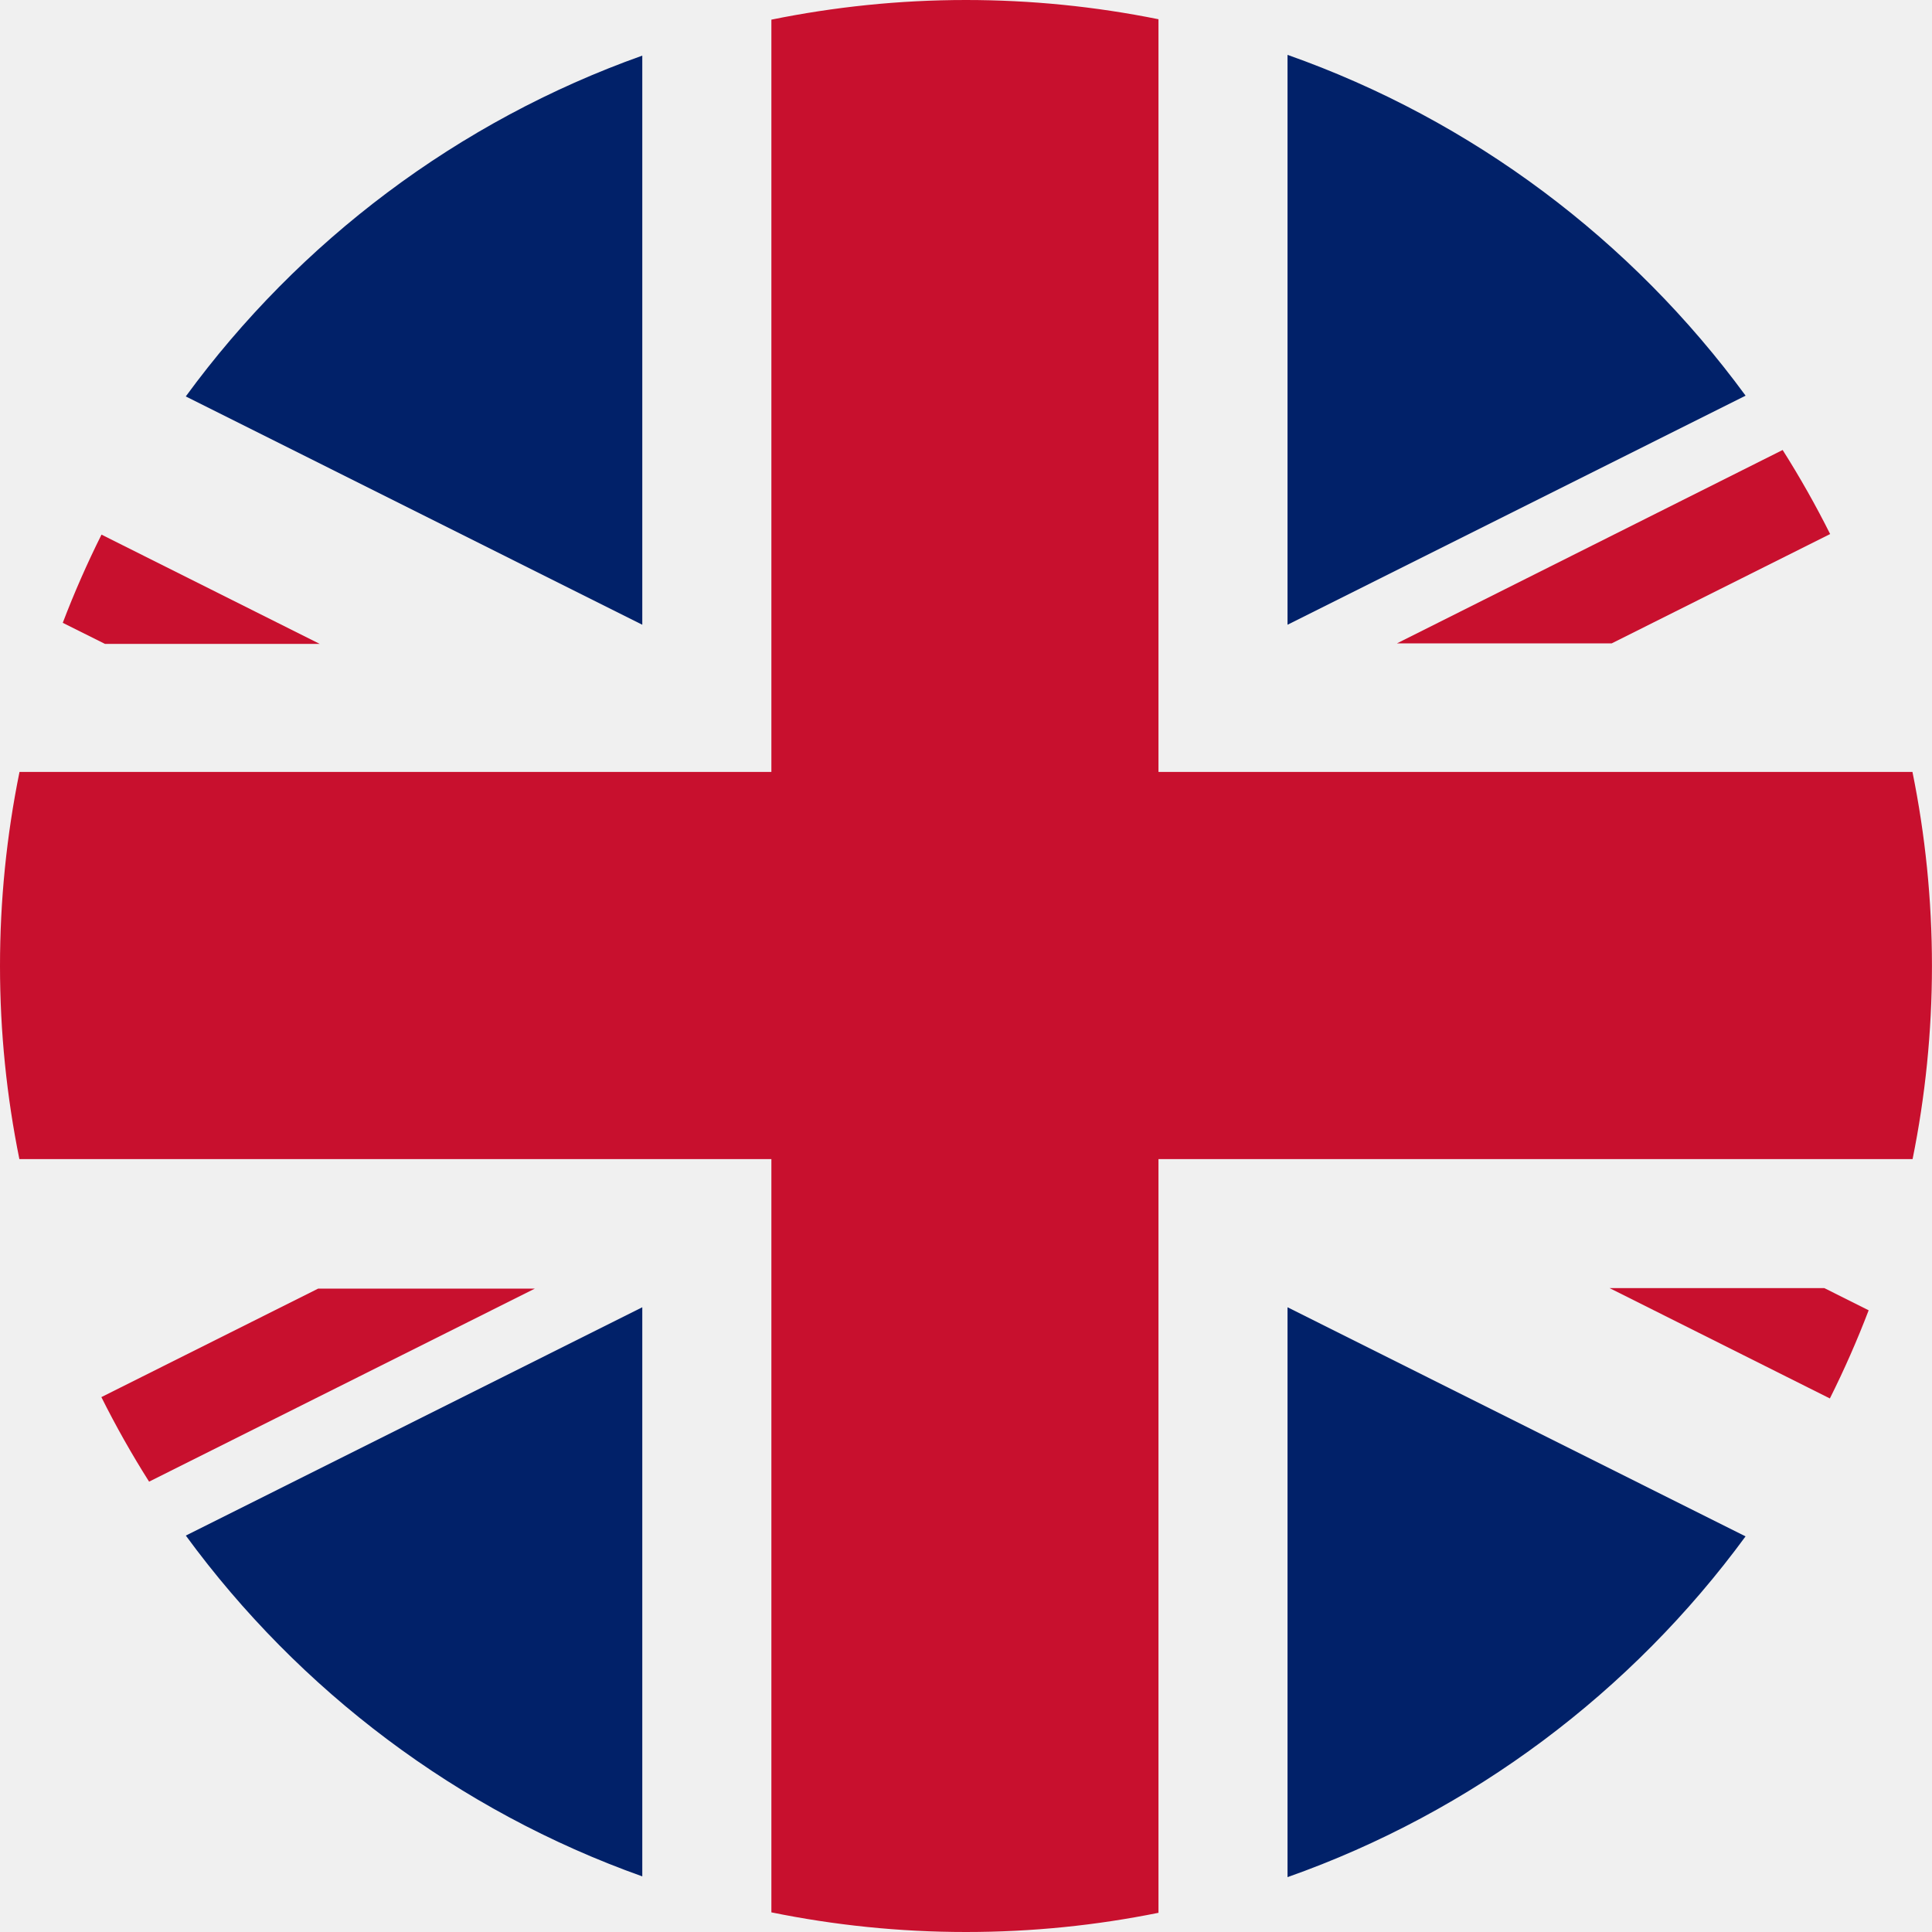
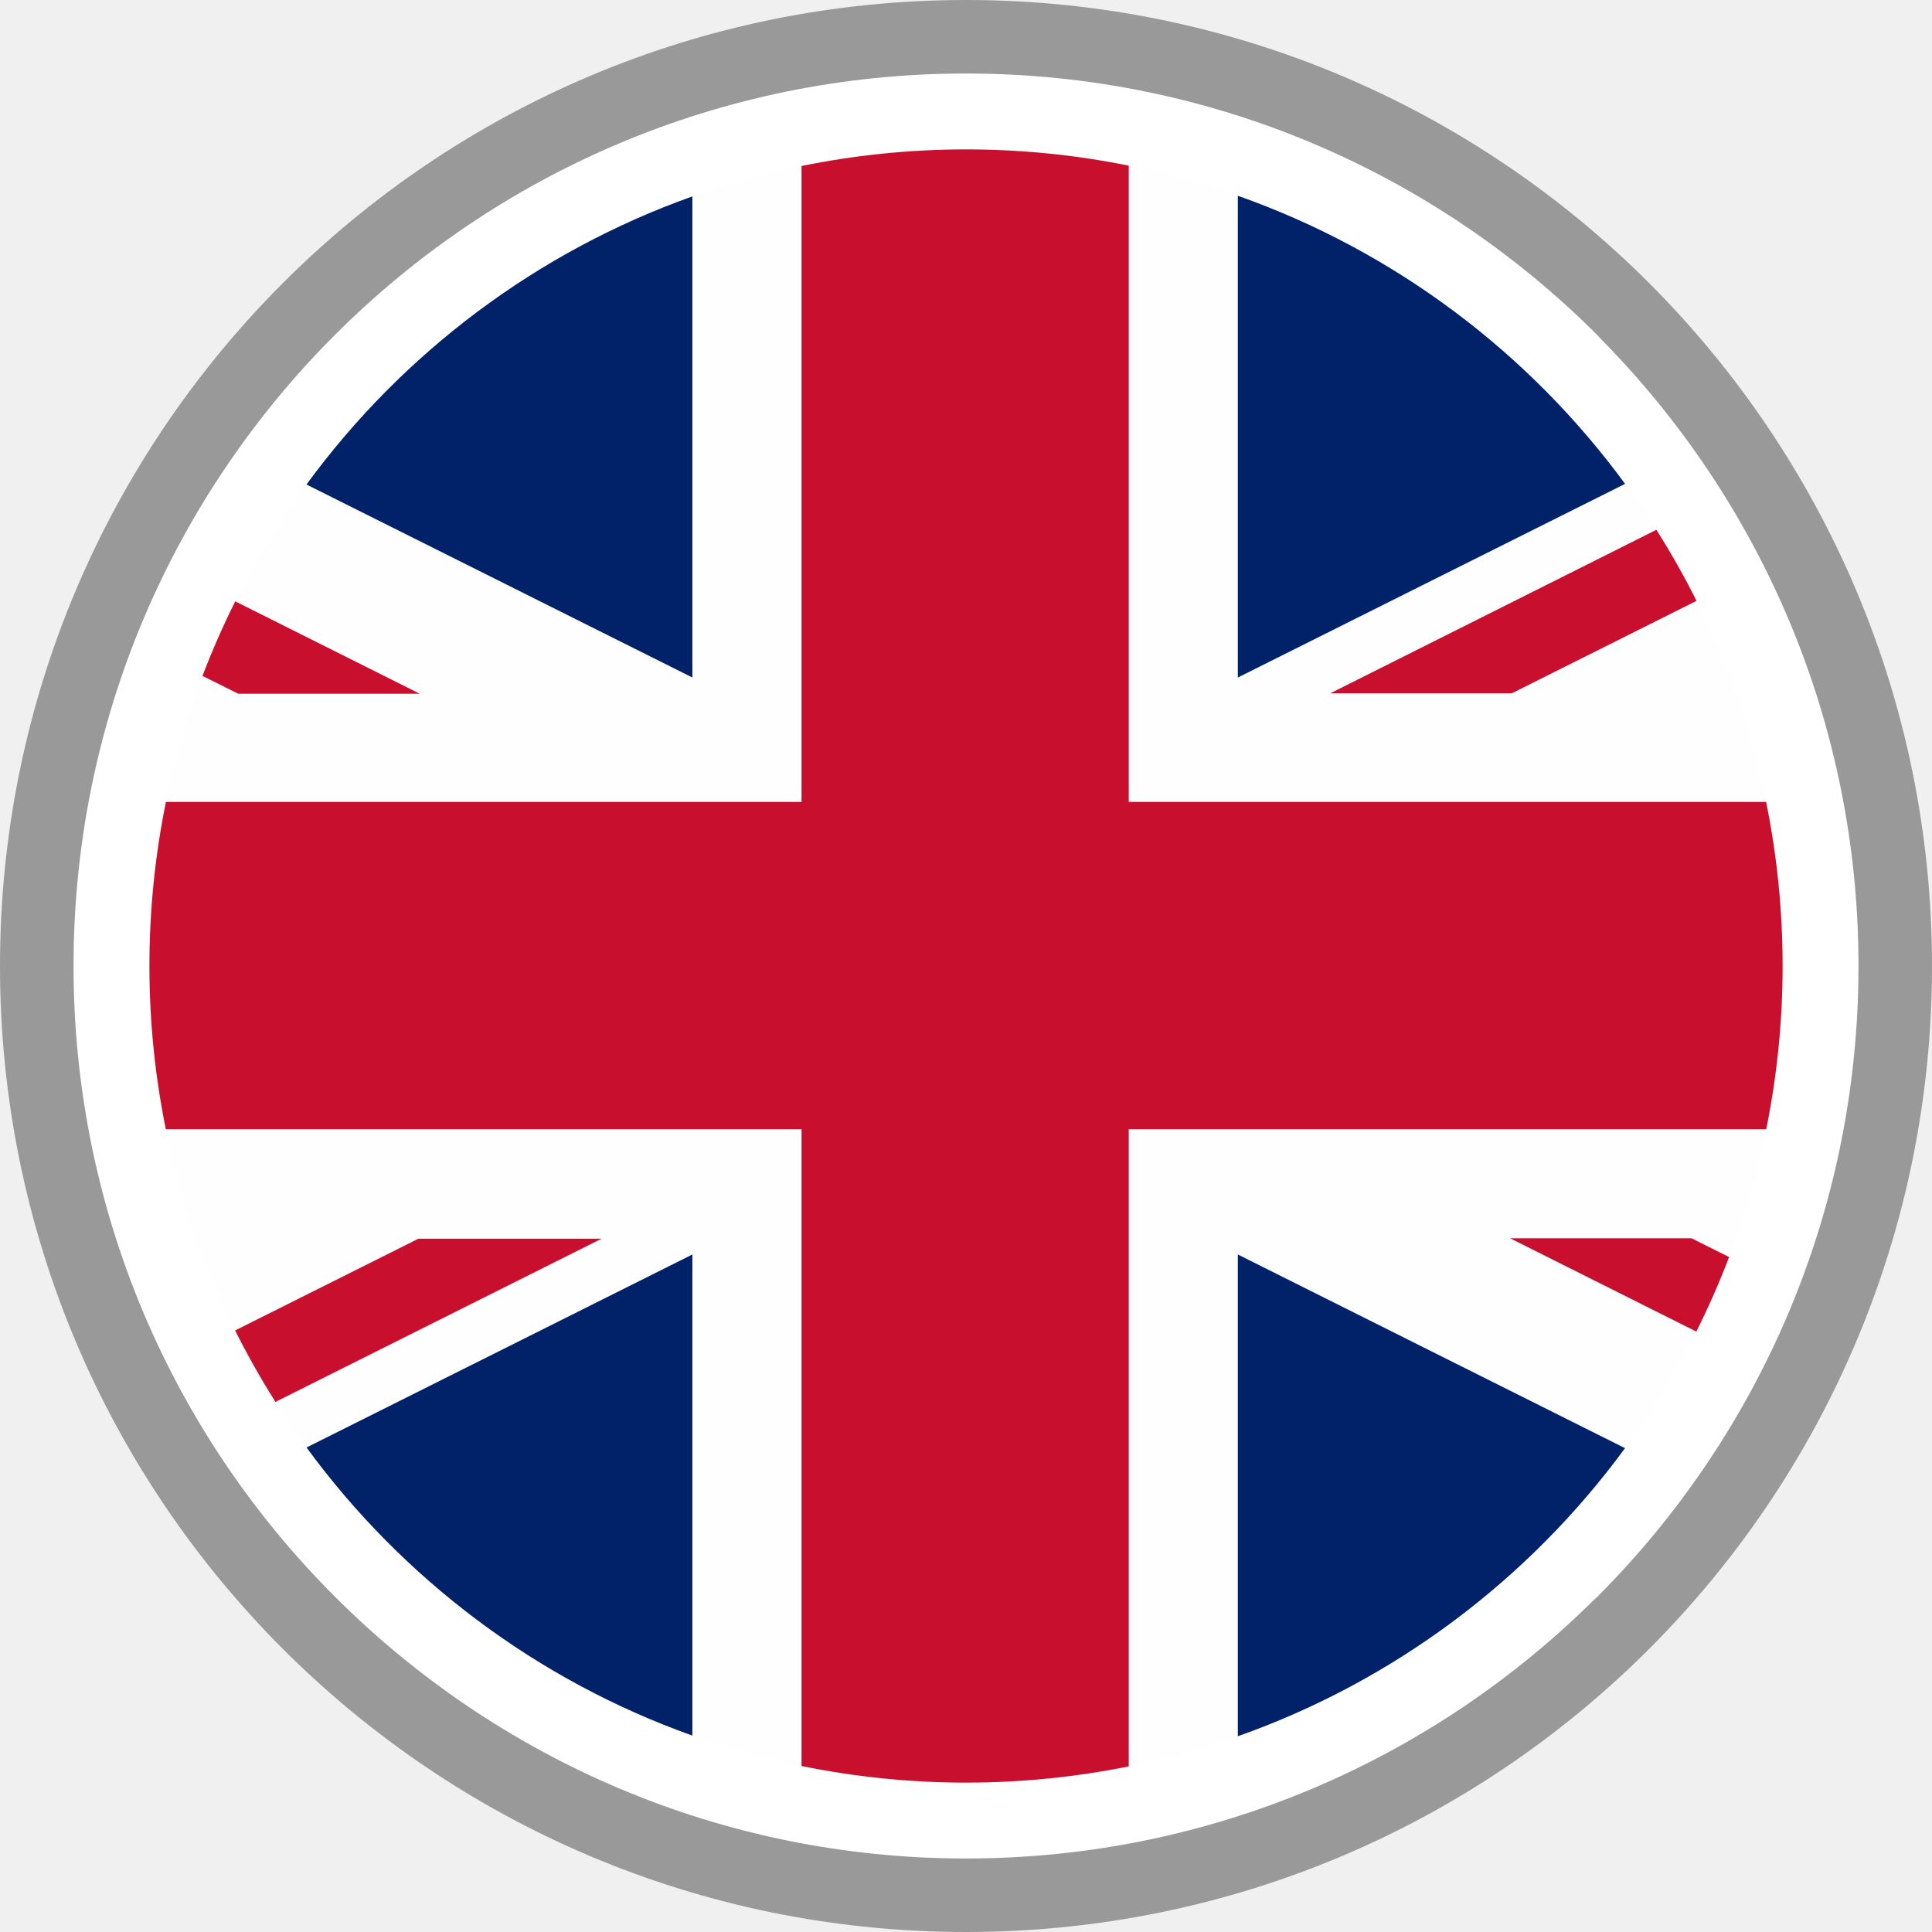
- <svg xmlns="http://www.w3.org/2000/svg" viewBox="0 0 432.81 432.82">
-   <defs>
-     <style>.cls-1{fill:#012169;}.cls-2{fill:#c8102e;}</style>
-   </defs>
-   <g id="Layer_1" image-rendering="optimizeQuality" shape-rendering="geometricPrecision" text-rendering="geometricPrecision">
-     <path class="cls-1" d="M143.89,139.96V12.46c-41.32,14.7-76.85,41.61-102.27,76.35l102.27,51.15h0ZM143.89,292.86v127.5c-41.3-14.7-76.82-41.59-102.26-76.35l102.26-51.15ZM288.44,292.86v127.67c41.45-14.63,77.09-41.54,102.61-76.34l-102.61-51.33h0ZM288.44,139.96V12.29c41.45,14.63,77.11,41.54,102.62,76.35l-102.62,51.32h0Z" />
-     <path class="cls-2" d="M408.7,288.57h-48.11l49.35,24.72c3.21-6.41,6.11-13,8.69-19.75l-9.93-4.97h0ZM399.36,100.81l-86.42,43.33h48.11l48.95-24.5c-3.23-6.46-6.79-12.75-10.64-18.83h0ZM172.81,259.67v168.75c14.08,2.87,28.66,4.4,43.59,4.4s29.19-1.49,43.13-4.3v-168.85h168.94c2.83-13.98,4.34-28.44,4.34-43.27s-1.51-29.42-4.37-43.47h-168.91V4.31C245.33,1.44,230.88,0,216.4,0,201.47,0,186.89,1.54,172.81,4.4v168.53H4.37C1.46,187.24,0,201.8,0,216.4,0,231.23,1.51,245.69,4.34,259.67h168.47ZM23.52,144.25h48.11l-48.89-24.48c-3.2,6.41-6.11,13.02-8.68,19.76,0,0,9.46,4.72,9.46,4.72ZM119.39,288.68h-48.11l-48.57,24.31c3.24,6.49,6.81,12.81,10.69,18.94l86.43-43.25h-.44,0Z" />
+ <svg xmlns="http://www.w3.org/2000/svg" shape-rendering="geometricPrecision" text-rendering="geometricPrecision" image-rendering="optimizeQuality" fill-rule="evenodd" clip-rule="evenodd" viewBox="0 0 512 512">
+   <g fill-rule="nonzero">
+     <path fill="#999" d="M256 0c70.68 0 134.69 28.66 181.01 74.99C483.34 121.31 512 185.32 512 256c0 70.68-28.66 134.69-74.99 181.01C390.69 483.34 326.68 512 256 512c-70.68 0-134.69-28.66-181.01-74.99C28.66 390.69 0 326.68 0 256c0-70.68 28.66-134.69 74.99-181.01C121.31 28.66 185.32 0 256 0z" />
+     <path fill="#fff" d="M256 19.48c65.3 0 124.46 26.48 167.25 69.27l1.09 1.18c42.14 42.71 68.18 101.37 68.18 166.06 0 65.31-26.5 124.46-69.29 167.25l-1.18 1.09c-42.73 42.16-101.4 68.19-166.05 68.19-65.23 0-124.37-26.51-167.18-69.33-42.84-42.74-69.33-101.89-69.33-167.2 0-65.31 26.48-124.45 69.27-167.24C131.55 45.96 190.7 19.48 256 19.48z" />
+     <path fill="#FEFEFE" d="M256 39.59c119.52 0 216.41 96.89 216.41 216.4 0 119.52-96.89 216.42-216.41 216.42-119.51 0-216.4-96.9-216.4-216.42 0-119.51 96.89-216.4 216.4-216.4z" />
+     <path fill="#012169" d="M183.49 179.55V52.05c-41.32 14.7-76.85 41.61-102.27 76.35l102.27 51.15zm0 152.9v127.5c-41.3-14.7-76.82-41.59-102.26-76.35l102.26-51.15zm144.55 0v127.67c41.45-14.63 77.09-41.54 102.61-76.34l-102.61-51.33zm0-152.9V51.88c41.45 14.63 77.11 41.54 102.62 76.35l-102.62 51.32z" />
+     <path fill="#C8102E" d="M448.3 328.16h-48.11l49.35 24.72c3.21-6.41 6.11-13 8.69-19.75l-9.93-4.97zm-9.34-187.76-86.42 43.33h48.11l48.95-24.5c-3.23-6.46-6.79-12.75-10.64-18.83zM212.41 299.26v168.75c14.08 2.87 28.66 4.4 43.59 4.4 14.76 0 29.19-1.49 43.13-4.3V299.26h168.94c2.83-13.98 4.34-28.44 4.34-43.27 0-14.88-1.51-29.42-4.37-43.47H299.13V43.9A217.404 217.404 0 0 0 256 39.59c-14.93 0-29.51 1.54-43.59 4.4v168.53H43.97a217.777 217.777 0 0 0-4.37 43.47c0 14.83 1.51 29.29 4.34 43.27h168.47zM63.12 183.84h48.11l-48.89-24.48c-3.2 6.41-6.11 13.02-8.68 19.76l9.46 4.72zm95.87 144.43h-48.11l-48.57 24.31A216.76 216.76 0 0 0 73 371.52l86.43-43.25h-.44z" />
  </g>
</svg>
